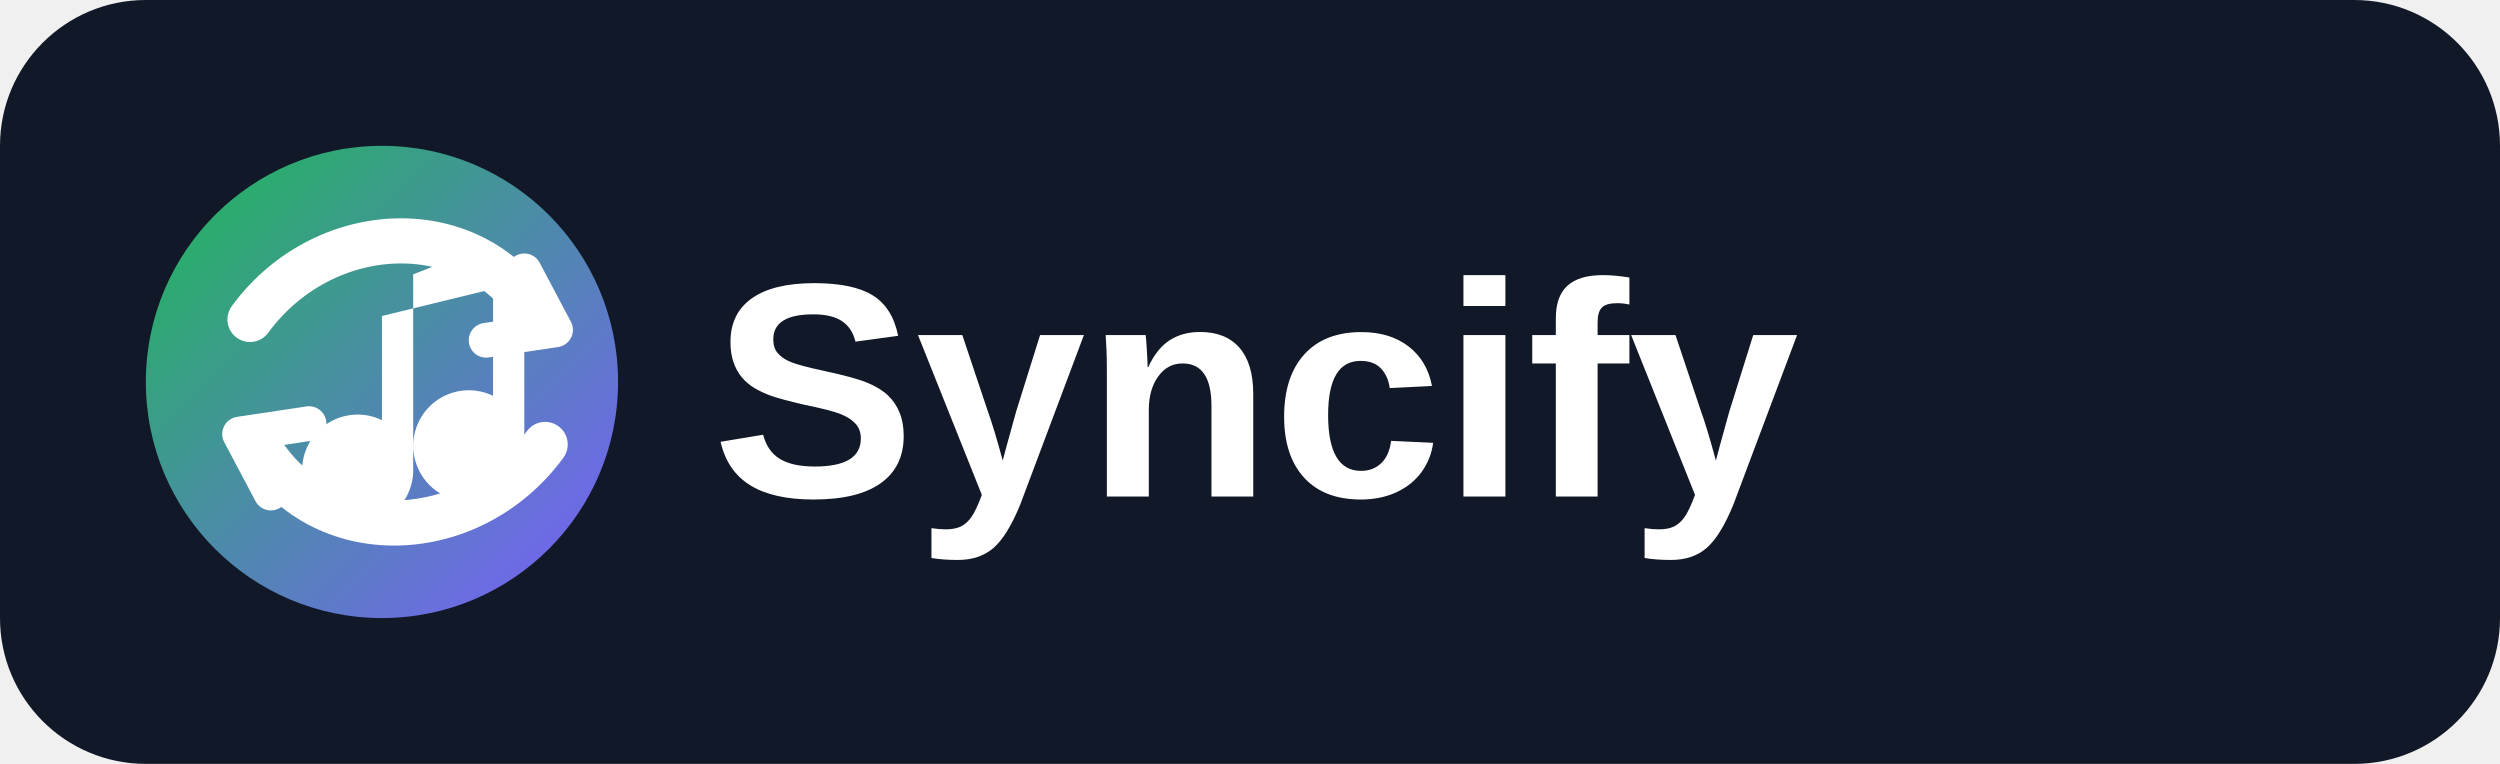
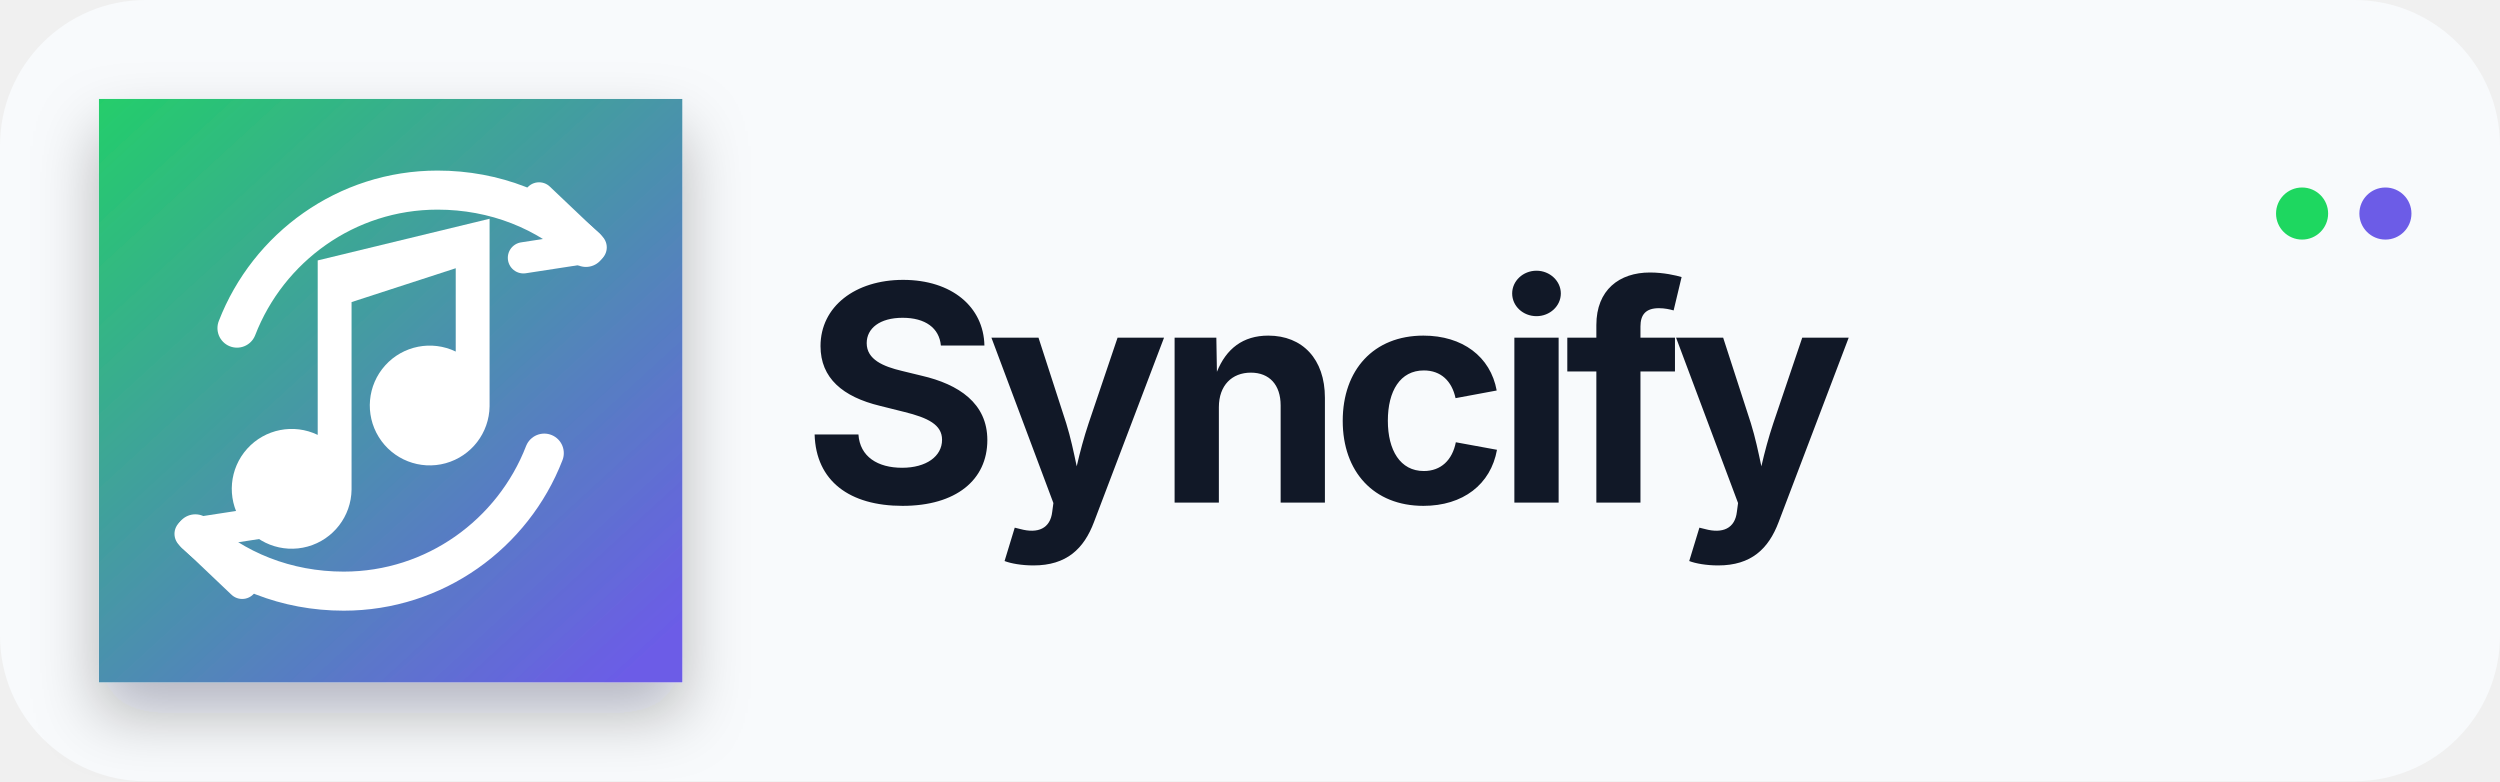
- <svg xmlns="http://www.w3.org/2000/svg" viewBox="0 0 720 220" role="img" aria-labelledby="title desc">
+ <svg xmlns="http://www.w3.org/2000/svg" viewBox="0 0 960 300" role="img" aria-labelledby="title desc">
  <defs>
-     <linearGradient id="g" x1="0" x2="1" y1="0" y2="1">
-       <stop offset="0" stop-color="#1DB954" />
-       <stop offset="1" stop-color="#7C5CFF" />
+     <linearGradient id="brand" x1="20" y1="20" x2="240" y2="260" gradientUnits="userSpaceOnUse">
+       <stop stop-color="#1ED760" />
+       <stop offset="1" stop-color="#6C5CE7" />
    </linearGradient>
+     <filter id="shadow" x="-30%" y="-30%" width="160%" height="160%">
+       <feDropShadow dx="0" dy="12" stdDeviation="12" flood-color="#0B1020" flood-opacity=".28" />
+     </filter>
  </defs>
-   <rect width="720" height="220" rx="42" fill="#111827" />
-   <circle cx="110" cy="110" r="68" fill="url(#g)" />
-   <path d="M72 92c22-30 67-31 84 2M157 128c-22 30-67 31-84-2" fill="none" stroke="white" stroke-width="13" stroke-linecap="round" />
-   <path d="m151 78 9 17-20 3M78 142l-9-17 20-3" fill="none" stroke="white" stroke-width="10" stroke-linecap="round" stroke-linejoin="round" />
-   <path d="M119 79v57a16 16 0 1 1-9-15V91l41-10v48a16 16 0 1 1-9-15V70z" fill="white" />
-   <text x="205" y="143" fill="white" font-family="Arial,Helvetica,sans-serif" font-size="88" font-weight="700">Syncify</text>
+   <rect width="960" height="300" rx="56" fill="#F8FAFC" />
+   <g filter="url(#shadow)">
+     <rect x="38" y="38" width="224" height="224" rx=" sixty" fill="url(#brand)" />
+   </g>
+   <g fill="none" stroke="#fff" stroke-linecap="round" stroke-linejoin="round">
+     <path d="M91 126c12-31 42-53 77-53 22 0 42 8 57 22" stroke-width="15" />
+     <path d="m207 76 20 19-26 4" stroke-width="12" />
+     <path d="M209 174c-12 31-42 53-77 53-22 0-42-8-57-22" stroke-width="15" />
+     <path d="m93 224-20-19 26-4" stroke-width="12" />
+   </g>
+   <path d="M135 116v72a23 23 0 1 1-13-21v-67l66-16v72a23 23 0 1 1-13-21v-32z" fill="#fff" />
+   <text x="308" y="193" fill="#111827" font-family="Inter,Segoe UI,Arial,sans-serif" font-size="116" font-weight="750" letter-spacing="-5">Syncify</text>
+   <circle cx="884" cy="82" r="10" fill="#1ED760" />
+   <circle cx="916" cy="82" r="10" fill="#6C5CE7" />
</svg>
